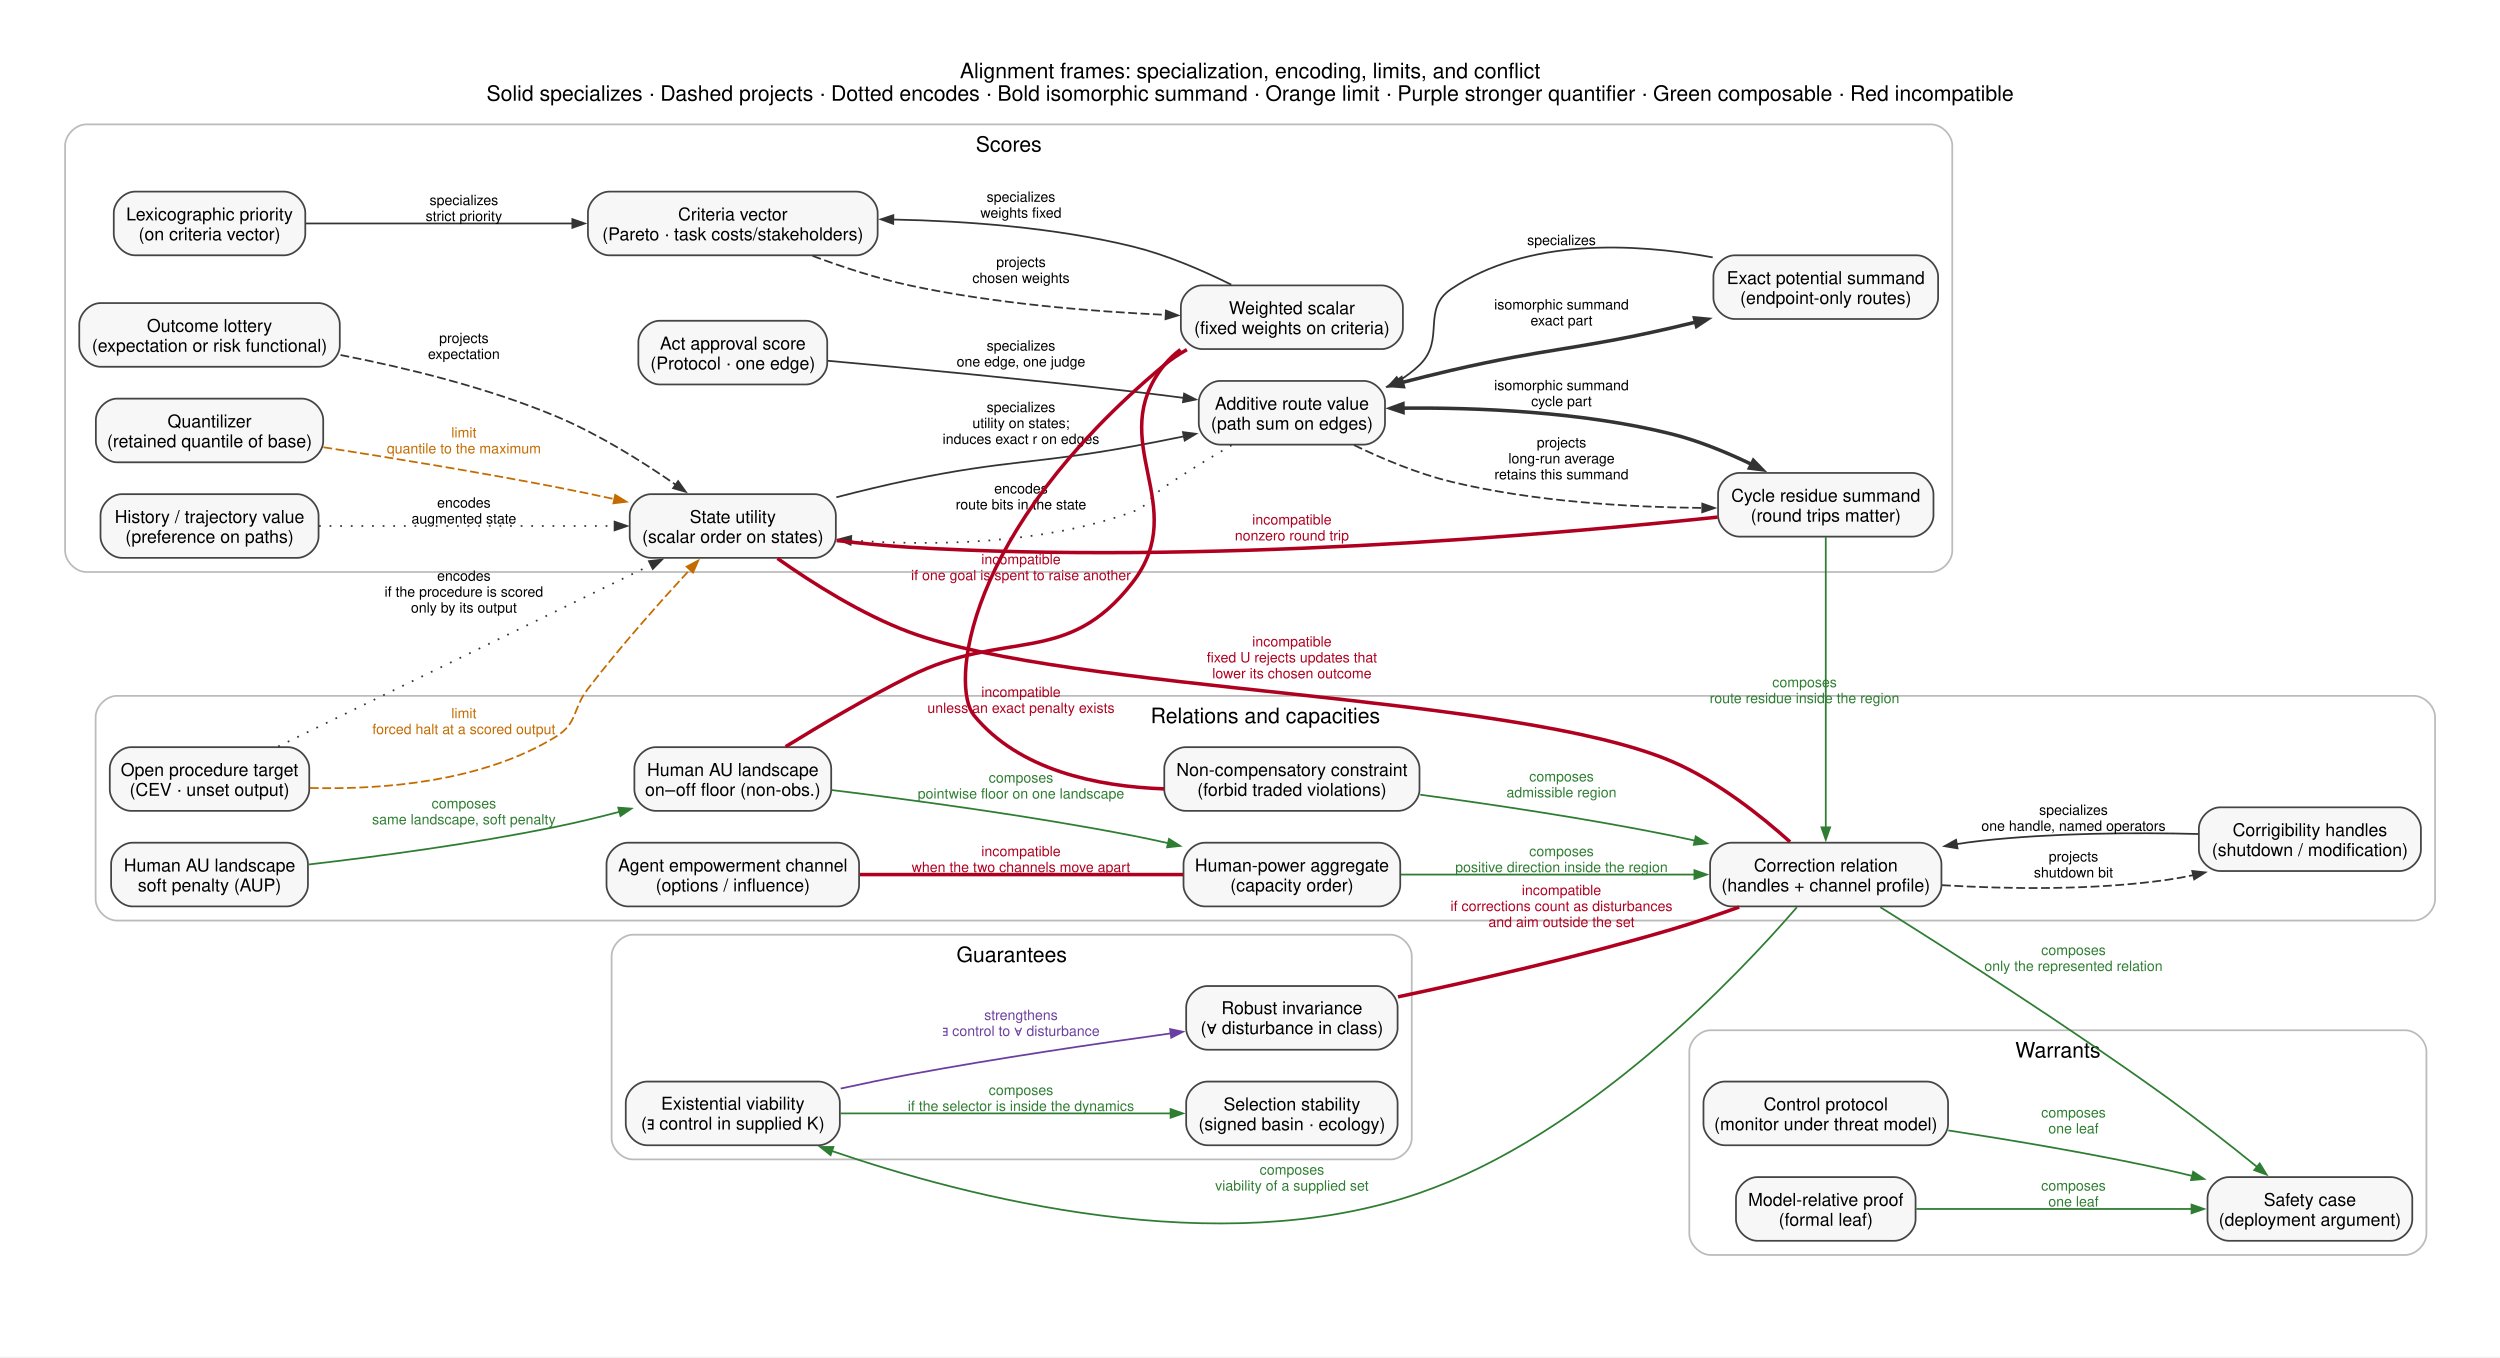
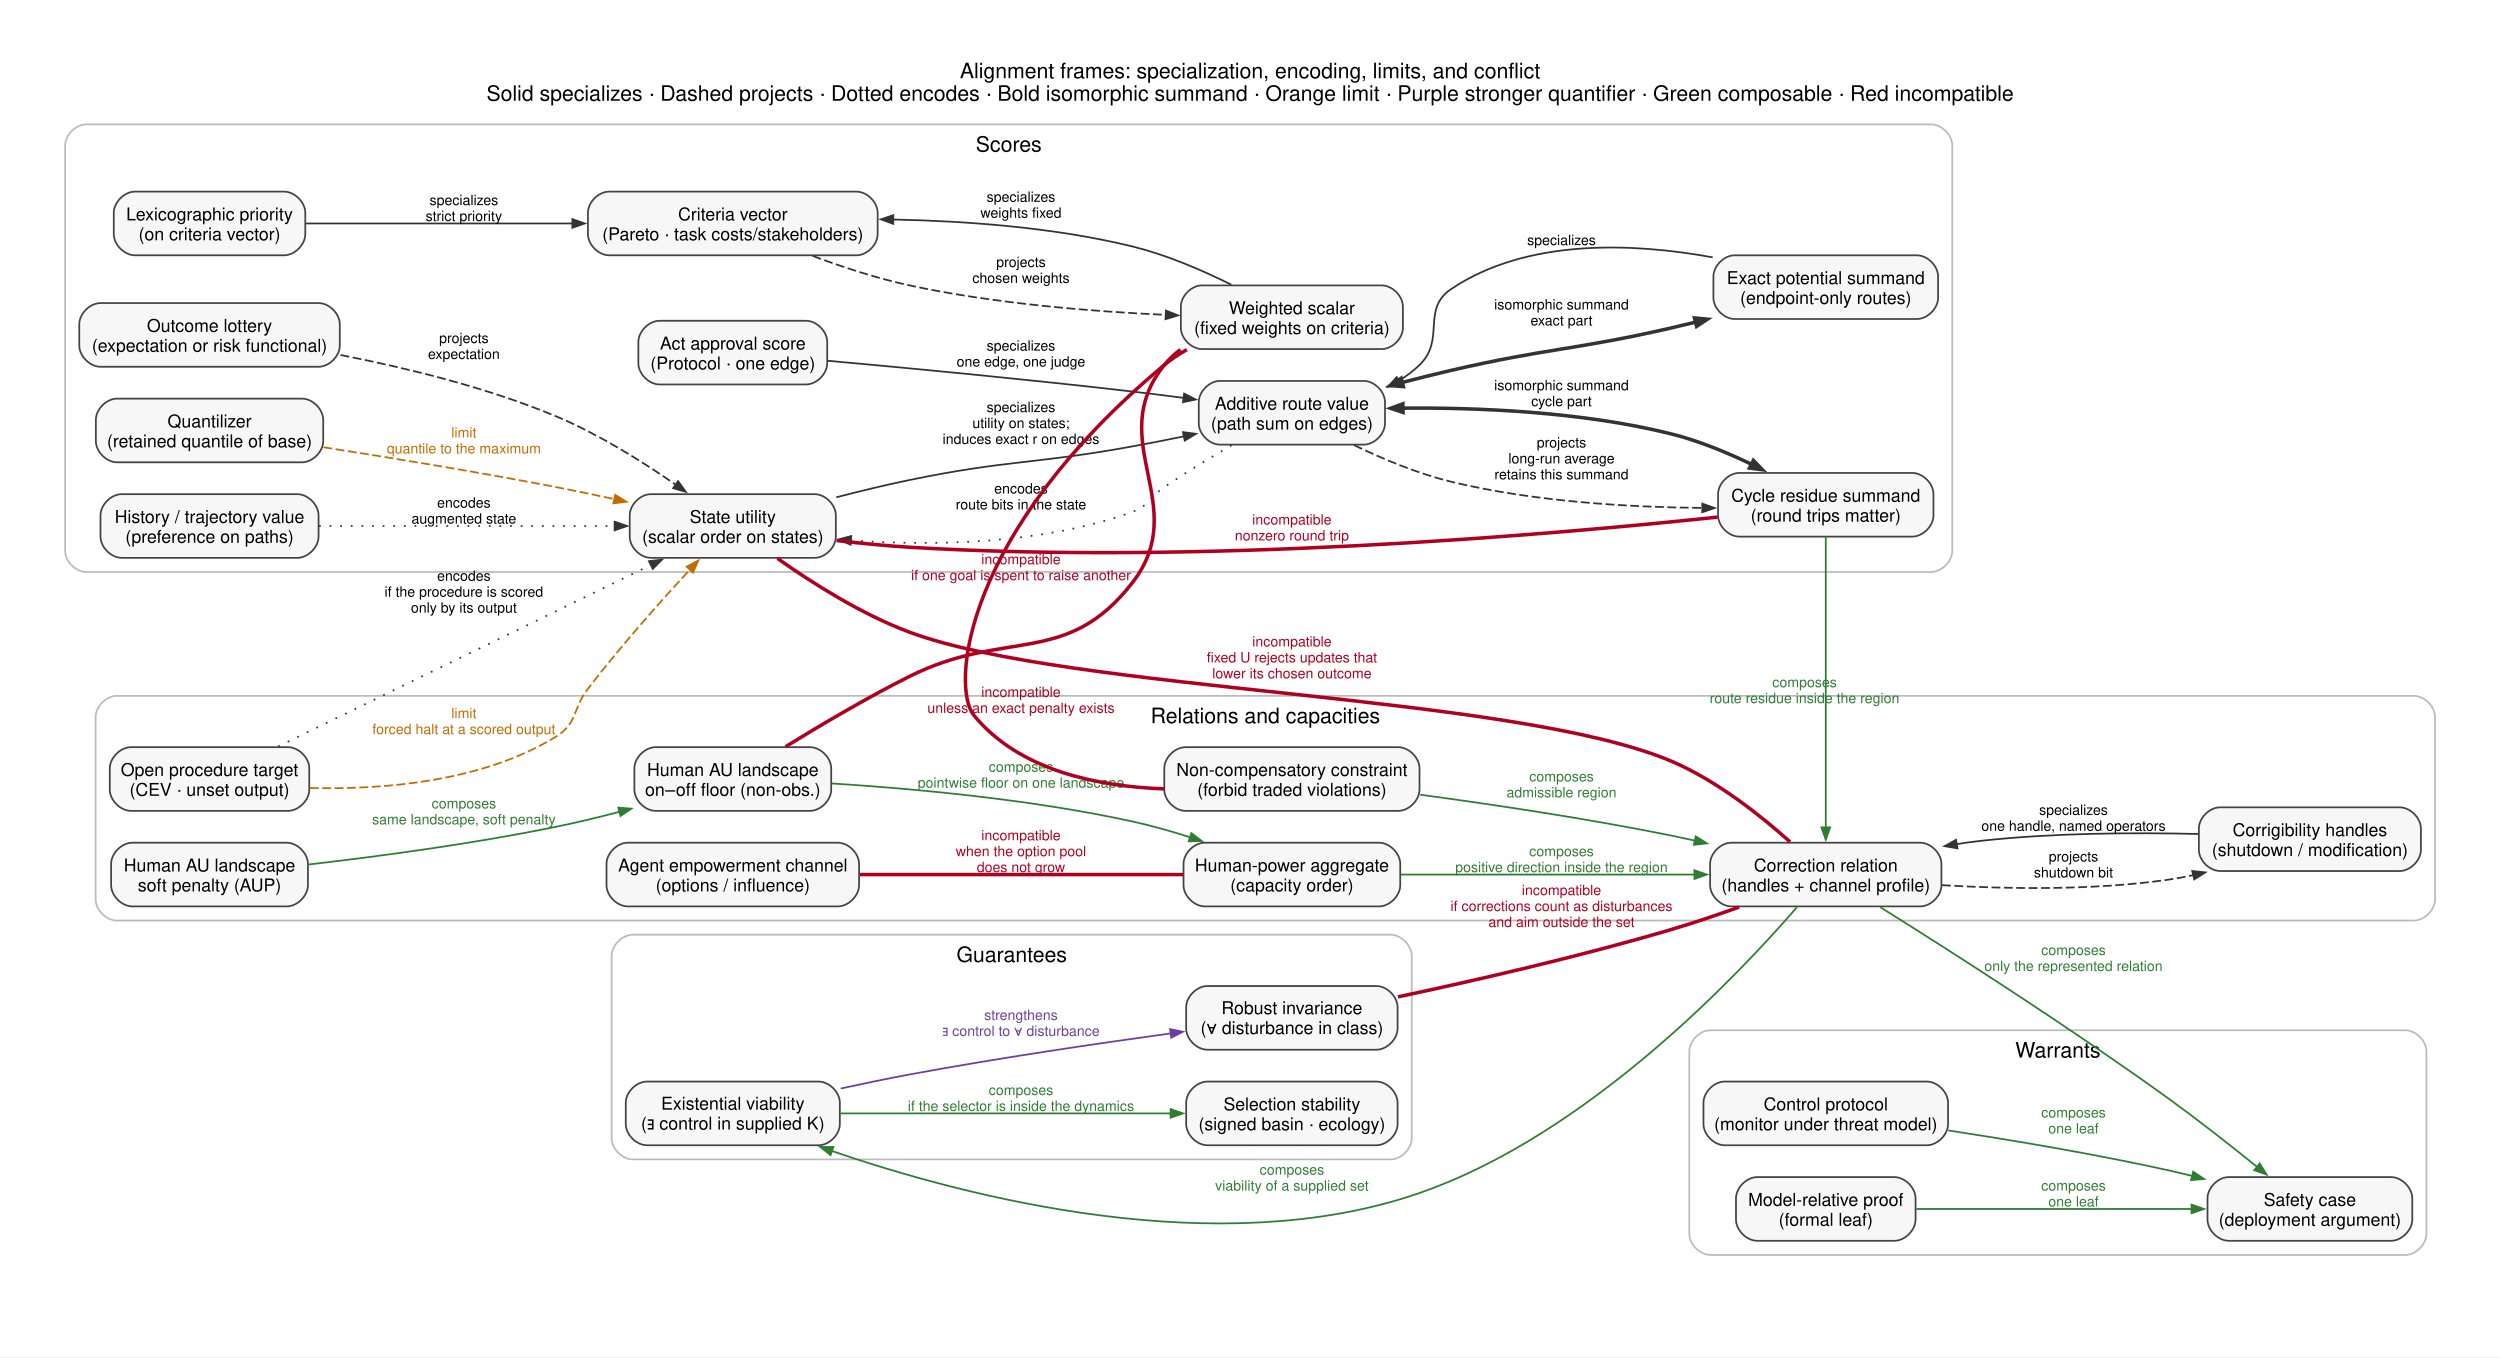
<svg xmlns="http://www.w3.org/2000/svg" width="1413pt" height="767pt" viewBox="0.00 0.00 1413.00 767.00">
  <g id="graph0" class="graph" transform="scale(1 1) rotate(0) translate(28.8 738.09)">
    <polygon fill="white" stroke="none" points="-28.8,28.8 -28.8,-738.09 1384.3,-738.09 1384.3,28.8 -28.8,28.8" />
    <text xml:space="preserve" text-anchor="middle" x="677.75" y="-693.89" font-family="Helvetica,sans-Serif" font-size="12.00">Alignment frames: specialization, encoding, limits, and conflict</text>
    <text xml:space="preserve" text-anchor="middle" x="677.75" y="-681.14" font-family="Helvetica,sans-Serif" font-size="12.00">Solid specializes · Dashed projects · Dotted encodes · Bold isomorphic summand · Orange limit · Purple stronger quantifier · Green composable · Red incompatible</text>
    <g id="clust1" class="cluster">
      <path fill="white" stroke="#bbbbbb" d="M20,-414.79C20,-414.79 1062.62,-414.79 1062.62,-414.79 1068.62,-414.79 1074.62,-420.79 1074.62,-426.79 1074.62,-426.79 1074.62,-655.79 1074.62,-655.79 1074.62,-661.79 1068.62,-667.79 1062.62,-667.79 1062.62,-667.79 20,-667.79 20,-667.79 14,-667.79 8,-661.79 8,-655.79 8,-655.79 8,-426.79 8,-426.79 8,-420.79 14,-414.79 20,-414.79" />
      <text xml:space="preserve" text-anchor="middle" x="541.31" y="-652.39" font-family="Helvetica,sans-Serif" font-size="12.00">Scores</text>
    </g>
    <g id="clust2" class="cluster">
      <path fill="white" stroke="#bbbbbb" d="M37.25,-217.79C37.25,-217.79 1335.5,-217.79 1335.5,-217.79 1341.5,-217.79 1347.5,-223.79 1347.5,-229.79 1347.5,-229.79 1347.5,-332.79 1347.5,-332.79 1347.5,-338.79 1341.5,-344.79 1335.5,-344.79 1335.5,-344.79 37.25,-344.79 37.25,-344.79 31.25,-344.79 25.25,-338.79 25.25,-332.79 25.25,-332.79 25.25,-229.79 25.25,-229.79 25.25,-223.79 31.25,-217.79 37.25,-217.79" />
      <text xml:space="preserve" text-anchor="middle" x="686.38" y="-329.39" font-family="Helvetica,sans-Serif" font-size="12.00">Relations and capacities</text>
    </g>
    <g id="clust3" class="cluster">
      <path fill="white" stroke="#bbbbbb" d="M328.88,-82.79C328.88,-82.79 757.12,-82.79 757.12,-82.79 763.12,-82.79 769.12,-88.79 769.12,-94.79 769.12,-94.79 769.12,-197.79 769.12,-197.79 769.12,-203.79 763.12,-209.79 757.12,-209.79 757.12,-209.79 328.88,-209.79 328.88,-209.79 322.88,-209.79 316.88,-203.79 316.88,-197.79 316.88,-197.79 316.88,-94.79 316.88,-94.79 316.88,-88.79 322.88,-82.79 328.88,-82.79" />
      <text xml:space="preserve" text-anchor="middle" x="543" y="-194.39" font-family="Helvetica,sans-Serif" font-size="12.00">Guarantees</text>
    </g>
    <g id="clust4" class="cluster">
      <path fill="white" stroke="#bbbbbb" d="M938,-28.79C938,-28.79 1330.62,-28.79 1330.62,-28.79 1336.62,-28.79 1342.62,-34.79 1342.62,-40.79 1342.62,-40.79 1342.62,-143.79 1342.62,-143.79 1342.62,-149.79 1336.62,-155.79 1330.62,-155.79 1330.62,-155.79 938,-155.79 938,-155.79 932,-155.79 926,-149.79 926,-143.79 926,-143.79 926,-40.79 926,-40.79 926,-34.79 932,-28.79 938,-28.79" />
      <text xml:space="preserve" text-anchor="middle" x="1134.31" y="-140.39" font-family="Helvetica,sans-Serif" font-size="12.00">Warrants</text>
    </g>
    <g id="node1" class="node">
      <path fill="#f7f7f7" stroke="#444444" d="M139.25,-458.79C139.25,-458.79 40,-458.79 40,-458.79 34,-458.79 28,-452.79 28,-446.79 28,-446.79 28,-434.79 28,-434.79 28,-428.79 34,-422.79 40,-422.79 40,-422.79 139.25,-422.79 139.25,-422.79 145.25,-422.79 151.25,-428.79 151.25,-434.79 151.25,-434.79 151.25,-446.79 151.25,-446.79 151.25,-452.79 145.25,-458.79 139.25,-458.79" />
      <text xml:space="preserve" text-anchor="middle" x="89.62" y="-442.54" font-family="Helvetica,sans-Serif" font-size="10.00">History / trajectory value</text>
      <text xml:space="preserve" text-anchor="middle" x="89.62" y="-431.29" font-family="Helvetica,sans-Serif" font-size="10.00">(preference on paths)</text>
    </g>
    <g id="node5" class="node">
      <path fill="#f7f7f7" stroke="#444444" d="M431.62,-458.79C431.62,-458.79 339.12,-458.79 339.12,-458.79 333.12,-458.79 327.12,-452.79 327.12,-446.79 327.12,-446.79 327.12,-434.79 327.12,-434.79 327.12,-428.79 333.12,-422.79 339.12,-422.79 339.12,-422.79 431.62,-422.79 431.62,-422.79 437.62,-422.79 443.62,-428.79 443.62,-434.79 443.62,-434.79 443.62,-446.79 443.62,-446.79 443.62,-452.79 437.62,-458.79 431.62,-458.79" />
      <text xml:space="preserve" text-anchor="middle" x="385.38" y="-442.54" font-family="Helvetica,sans-Serif" font-size="10.00">State utility</text>
      <text xml:space="preserve" text-anchor="middle" x="385.38" y="-431.29" font-family="Helvetica,sans-Serif" font-size="10.00">(scalar order on states)</text>
    </g>
    <g id="edge10" class="edge">
      <path fill="none" stroke="#333333" stroke-dasharray="1,5" d="M151.49,-440.79C200.26,-440.79 268.56,-440.79 318.59,-440.79" />
      <polygon fill="#333333" stroke="#333333" points="318.57,-443.24 325.57,-440.79 318.57,-438.34 318.57,-443.24" />
      <text xml:space="preserve" text-anchor="middle" x="233.38" y="-451.19" font-family="Helvetica,sans-Serif" font-size="8.00">encodes</text>
      <text xml:space="preserve" text-anchor="middle" x="233.38" y="-442.19" font-family="Helvetica,sans-Serif" font-size="8.00">augmented state</text>
    </g>
    <g id="node2" class="node">
      <path fill="#f7f7f7" stroke="#444444" d="M742,-522.79C742,-522.79 660.75,-522.79 660.75,-522.79 654.75,-522.79 648.75,-516.79 648.75,-510.79 648.75,-510.79 648.75,-498.79 648.75,-498.79 648.75,-492.79 654.75,-486.79 660.75,-486.79 660.75,-486.79 742,-486.79 742,-486.79 748,-486.79 754,-492.79 754,-498.79 754,-498.79 754,-510.79 754,-510.79 754,-516.79 748,-522.79 742,-522.79" />
      <text xml:space="preserve" text-anchor="middle" x="701.38" y="-506.54" font-family="Helvetica,sans-Serif" font-size="10.00">Additive route value</text>
      <text xml:space="preserve" text-anchor="middle" x="701.38" y="-495.29" font-family="Helvetica,sans-Serif" font-size="10.00">(path sum on edges)</text>
    </g>
    <g id="node3" class="node">
      <path fill="#f7f7f7" stroke="#444444" d="M1054.62,-593.79C1054.62,-593.79 951.62,-593.79 951.62,-593.79 945.62,-593.79 939.62,-587.79 939.62,-581.79 939.62,-581.79 939.62,-569.79 939.62,-569.79 939.62,-563.79 945.62,-557.79 951.62,-557.79 951.62,-557.79 1054.62,-557.79 1054.62,-557.79 1060.62,-557.79 1066.62,-563.79 1066.62,-569.79 1066.62,-569.79 1066.62,-581.79 1066.62,-581.79 1066.62,-587.79 1060.62,-593.79 1054.62,-593.79" />
      <text xml:space="preserve" text-anchor="middle" x="1003.12" y="-577.54" font-family="Helvetica,sans-Serif" font-size="10.00">Exact potential summand</text>
      <text xml:space="preserve" text-anchor="middle" x="1003.12" y="-566.29" font-family="Helvetica,sans-Serif" font-size="10.00">(endpoint-only routes)</text>
    </g>
    <g id="edge13" class="edge">
      <path fill="none" stroke="#333333" stroke-width="2" d="M762.18,-521.53C771.95,-524.08 781.99,-526.59 791.5,-528.79 846.41,-541.46 861.08,-540.18 916,-552.79 920.95,-553.92 926.04,-555.15 931.17,-556.42" />
      <polygon fill="#333333" stroke="#333333" stroke-width="2" points="764.38,-519.58 756.98,-520.16 763.13,-524.32 764.38,-519.58" />
      <polygon fill="#333333" stroke="#333333" stroke-width="2" points="928.9,-558.37 936.29,-557.7 930.1,-553.62 928.9,-558.37" />
      <text xml:space="preserve" text-anchor="middle" x="853.75" y="-563.19" font-family="Helvetica,sans-Serif" font-size="8.00">isomorphic summand</text>
      <text xml:space="preserve" text-anchor="middle" x="853.75" y="-554.19" font-family="Helvetica,sans-Serif" font-size="8.00">exact part</text>
    </g>
    <g id="node4" class="node">
      <path fill="#f7f7f7" stroke="#444444" d="M1052,-470.79C1052,-470.79 954.25,-470.79 954.25,-470.79 948.25,-470.79 942.25,-464.79 942.25,-458.79 942.25,-458.79 942.25,-446.79 942.25,-446.79 942.25,-440.79 948.25,-434.79 954.25,-434.79 954.25,-434.79 1052,-434.79 1052,-434.79 1058,-434.79 1064,-440.79 1064,-446.79 1064,-446.79 1064,-458.79 1064,-458.79 1064,-464.79 1058,-470.79 1052,-470.79" />
      <text xml:space="preserve" text-anchor="middle" x="1003.12" y="-454.54" font-family="Helvetica,sans-Serif" font-size="10.00">Cycle residue summand</text>
      <text xml:space="preserve" text-anchor="middle" x="1003.12" y="-443.29" font-family="Helvetica,sans-Serif" font-size="10.00">(round trips matter)</text>
    </g>
    <g id="edge9" class="edge">
      <path fill="none" stroke="#333333" stroke-dasharray="5,2" d="M736.52,-486.48C752.72,-478.68 772.62,-470.35 791.5,-465.79 837.98,-454.56 891.81,-451.4 933.41,-451" />
      <polygon fill="#333333" stroke="#333333" points="933.33,-453.45 940.32,-450.97 933.3,-448.55 933.33,-453.45" />
      <text xml:space="preserve" text-anchor="middle" x="853.75" y="-485.19" font-family="Helvetica,sans-Serif" font-size="8.00">projects</text>
      <text xml:space="preserve" text-anchor="middle" x="853.75" y="-476.19" font-family="Helvetica,sans-Serif" font-size="8.00">long-run average</text>
      <text xml:space="preserve" text-anchor="middle" x="853.75" y="-467.19" font-family="Helvetica,sans-Serif" font-size="8.00">retains this summand</text>
    </g>
    <g id="edge14" class="edge">
      <path fill="none" stroke="#333333" stroke-width="2" d="M762.56,-507.41C805.87,-507.85 865.33,-505.48 916,-492.79 931.93,-488.8 948.51,-481.85 962.82,-474.86" />
      <polygon fill="#333333" stroke="#333333" stroke-width="2" points="764.18,-504.98 757.15,-507.33 764.11,-509.88 764.18,-504.98" />
      <polygon fill="#333333" stroke="#333333" stroke-width="2" points="962.21,-477.9 967.37,-472.57 960.01,-473.53 962.21,-477.9" />
      <text xml:space="preserve" text-anchor="middle" x="853.75" y="-517.55" font-family="Helvetica,sans-Serif" font-size="8.00">isomorphic summand</text>
      <text xml:space="preserve" text-anchor="middle" x="853.75" y="-508.55" font-family="Helvetica,sans-Serif" font-size="8.00">cycle part</text>
    </g>
    <g id="edge11" class="edge">
      <path fill="none" stroke="#333333" stroke-dasharray="1,5" d="M667.26,-486.41C655.09,-479.35 641.35,-471.01 629.25,-462.79 620.87,-457.09 620.78,-452.25 611.25,-448.79 560.09,-430.21 498.01,-429.49 452.05,-432.68" />
      <polygon fill="#333333" stroke="#333333" points="451.96,-430.23 445.17,-433.21 452.33,-435.12 451.96,-430.23" />
      <text xml:space="preserve" text-anchor="middle" x="548.25" y="-459.19" font-family="Helvetica,sans-Serif" font-size="8.00">encodes</text>
      <text xml:space="preserve" text-anchor="middle" x="548.25" y="-450.19" font-family="Helvetica,sans-Serif" font-size="8.00">route bits in the state</text>
    </g>
    <g id="edge1" class="edge">
      <path fill="none" stroke="#333333" d="M939.22,-592.63C894.32,-600.83 834.51,-603.56 791.5,-574.79 774.28,-563.27 788.39,-546.19 773.5,-531.79 769.97,-528.38 765.97,-525.39 761.71,-522.77" />
      <polygon fill="#333333" stroke="#333333" points="762.96,-520.66 755.64,-519.43 760.6,-524.95 762.96,-520.66" />
      <text xml:space="preserve" text-anchor="middle" x="853.75" y="-599.58" font-family="Helvetica,sans-Serif" font-size="8.00">specializes</text>
    </g>
    <g id="node17" class="node">
      <path fill="#f7f7f7" stroke="#444444" d="M1056.5,-261.79C1056.5,-261.79 949.75,-261.79 949.75,-261.79 943.75,-261.79 937.75,-255.79 937.75,-249.79 937.75,-249.79 937.75,-237.79 937.75,-237.79 937.75,-231.79 943.75,-225.79 949.75,-225.79 949.75,-225.79 1056.5,-225.79 1056.5,-225.79 1062.5,-225.79 1068.5,-231.79 1068.5,-237.79 1068.5,-237.79 1068.5,-249.79 1068.5,-249.79 1068.5,-255.79 1062.5,-261.79 1056.5,-261.79" />
      <text xml:space="preserve" text-anchor="middle" x="1003.12" y="-245.54" font-family="Helvetica,sans-Serif" font-size="10.00">Correction relation</text>
      <text xml:space="preserve" text-anchor="middle" x="1003.12" y="-234.29" font-family="Helvetica,sans-Serif" font-size="10.00">(handles + channel profile)</text>
    </g>
    <g id="edge20" class="edge">
      <path fill="none" stroke="#2e7d32" d="M1003.12,-434.5C1003.12,-397.43 1003.12,-313.31 1003.12,-270.25" />
      <polygon fill="#2e7d32" stroke="#2e7d32" points="1005.58,-270.48 1003.13,-263.48 1000.68,-270.48 1005.58,-270.48" />
      <text xml:space="preserve" text-anchor="middle" x="991.12" y="-349.69" font-family="Helvetica,sans-Serif" font-size="8.00" fill="#2e7d32">composes</text>
      <text xml:space="preserve" text-anchor="middle" x="991.12" y="-340.69" font-family="Helvetica,sans-Serif" font-size="8.00" fill="#2e7d32">route residue inside the region</text>
    </g>
    <g id="edge15" class="edge">
      <path fill="none" stroke="#333333" d="M443.9,-457.03C457.4,-460.53 471.78,-464.01 485.25,-466.79 540.72,-478.23 555.53,-475.66 611.25,-485.79 620.74,-487.51 630.75,-489.49 640.52,-491.51" />
      <polygon fill="#333333" stroke="#333333" points="639.8,-493.86 647.16,-492.9 640.81,-489.07 639.8,-493.86" />
      <text xml:space="preserve" text-anchor="middle" x="548.25" y="-505.19" font-family="Helvetica,sans-Serif" font-size="8.00">specializes</text>
      <text xml:space="preserve" text-anchor="middle" x="548.25" y="-496.19" font-family="Helvetica,sans-Serif" font-size="8.00">utility on states;</text>
      <text xml:space="preserve" text-anchor="middle" x="548.25" y="-487.19" font-family="Helvetica,sans-Serif" font-size="8.00">induces exact r on edges</text>
    </g>
    <g id="edge30" class="edge">
      <path fill="none" stroke="#b00020" stroke-width="2" d="M444.04,-432.6C457.53,-431.02 471.87,-429.6 485.25,-428.79 650.46,-418.8 845.6,-435.62 942.01,-445.83" />
      <text xml:space="preserve" text-anchor="middle" x="701.38" y="-441.64" font-family="Helvetica,sans-Serif" font-size="8.00" fill="#b00020">incompatible</text>
      <text xml:space="preserve" text-anchor="middle" x="701.38" y="-432.64" font-family="Helvetica,sans-Serif" font-size="8.00" fill="#b00020">nonzero round trip</text>
    </g>
    <g id="edge29" class="edge">
      <path fill="none" stroke="#b00020" stroke-width="2" d="M410.63,-422.46C429.87,-408.85 457.97,-390.95 485.25,-380.79 576.23,-346.89 826.71,-345.91 916,-307.79 941.53,-296.89 966.52,-277 982.94,-262.27" />
      <text xml:space="preserve" text-anchor="middle" x="701.38" y="-372.72" font-family="Helvetica,sans-Serif" font-size="8.00" fill="#b00020">incompatible</text>
      <text xml:space="preserve" text-anchor="middle" x="701.38" y="-363.72" font-family="Helvetica,sans-Serif" font-size="8.00" fill="#b00020">fixed U rejects updates that</text>
      <text xml:space="preserve" text-anchor="middle" x="701.38" y="-354.72" font-family="Helvetica,sans-Serif" font-size="8.00" fill="#b00020">lower its chosen outcome</text>
    </g>
    <g id="node6" class="node">
      <path fill="#f7f7f7" stroke="#444444" d="M151.25,-566.79C151.25,-566.79 28,-566.79 28,-566.79 22,-566.79 16,-560.79 16,-554.79 16,-554.79 16,-542.79 16,-542.79 16,-536.79 22,-530.79 28,-530.79 28,-530.79 151.25,-530.79 151.25,-530.79 157.25,-530.79 163.25,-536.79 163.25,-542.79 163.25,-542.79 163.25,-554.79 163.25,-554.79 163.25,-560.79 157.25,-566.79 151.25,-566.79" />
      <text xml:space="preserve" text-anchor="middle" x="89.62" y="-550.54" font-family="Helvetica,sans-Serif" font-size="10.00">Outcome lottery</text>
      <text xml:space="preserve" text-anchor="middle" x="89.62" y="-539.29" font-family="Helvetica,sans-Serif" font-size="10.00">(expectation or risk functional)</text>
    </g>
    <g id="edge6" class="edge">
      <path fill="none" stroke="#333333" stroke-dasharray="5,2" d="M163.67,-537.44C201.03,-530.17 246.69,-519.01 285.5,-502.79 309.64,-492.7 334.59,-477.01 353.38,-463.94" />
      <polygon fill="#333333" stroke="#333333" points="354.47,-466.17 358.78,-460.13 351.65,-462.16 354.47,-466.17" />
      <text xml:space="preserve" text-anchor="middle" x="233.38" y="-544.21" font-family="Helvetica,sans-Serif" font-size="8.00">projects</text>
      <text xml:space="preserve" text-anchor="middle" x="233.38" y="-535.21" font-family="Helvetica,sans-Serif" font-size="8.00">expectation</text>
    </g>
    <g id="node7" class="node">
      <path fill="#f7f7f7" stroke="#444444" d="M455.25,-629.79C455.25,-629.79 315.5,-629.79 315.5,-629.79 309.5,-629.79 303.5,-623.79 303.5,-617.79 303.5,-617.79 303.5,-605.79 303.5,-605.79 303.5,-599.79 309.5,-593.79 315.5,-593.79 315.5,-593.79 455.25,-593.79 455.25,-593.79 461.25,-593.79 467.25,-599.79 467.25,-605.79 467.25,-605.79 467.25,-617.79 467.25,-617.79 467.25,-623.79 461.25,-629.79 455.25,-629.79" />
      <text xml:space="preserve" text-anchor="middle" x="385.38" y="-613.54" font-family="Helvetica,sans-Serif" font-size="10.00">Criteria vector</text>
      <text xml:space="preserve" text-anchor="middle" x="385.38" y="-602.29" font-family="Helvetica,sans-Serif" font-size="10.00">(Pareto · task costs/stakeholders)</text>
    </g>
    <g id="node8" class="node">
      <path fill="#f7f7f7" stroke="#444444" d="M752.12,-576.79C752.12,-576.79 650.62,-576.79 650.62,-576.79 644.62,-576.79 638.62,-570.79 638.62,-564.79 638.62,-564.79 638.62,-552.79 638.62,-552.79 638.62,-546.79 644.62,-540.79 650.62,-540.79 650.62,-540.79 752.12,-540.79 752.12,-540.79 758.12,-540.79 764.12,-546.79 764.12,-552.79 764.12,-552.79 764.12,-564.79 764.12,-564.79 764.12,-570.79 758.12,-576.79 752.12,-576.79" />
      <text xml:space="preserve" text-anchor="middle" x="701.38" y="-560.54" font-family="Helvetica,sans-Serif" font-size="10.00">Weighted scalar</text>
      <text xml:space="preserve" text-anchor="middle" x="701.38" y="-549.29" font-family="Helvetica,sans-Serif" font-size="10.00">(fixed weights on criteria)</text>
    </g>
    <g id="edge7" class="edge">
      <path fill="none" stroke="#333333" stroke-dasharray="5,2" d="M430.46,-593.45C447.33,-587.17 466.91,-580.73 485.25,-576.79 533,-566.52 587.88,-562.04 630.26,-560.12" />
      <polygon fill="#333333" stroke="#333333" points="630.16,-562.57 637.05,-559.83 629.95,-557.68 630.16,-562.57" />
      <text xml:space="preserve" text-anchor="middle" x="548.25" y="-587.19" font-family="Helvetica,sans-Serif" font-size="8.00">projects</text>
      <text xml:space="preserve" text-anchor="middle" x="548.25" y="-578.19" font-family="Helvetica,sans-Serif" font-size="8.00">chosen weights</text>
    </g>
    <g id="edge3" class="edge">
      <path fill="none" stroke="#333333" d="M667.13,-577.19C650.8,-585.31 630.53,-594.07 611.25,-598.79 567.54,-609.48 517.69,-613.18 476.05,-614.02" />
      <polygon fill="#333333" stroke="#333333" points="476.04,-611.57 469.08,-614.13 476.11,-616.47 476.04,-611.57" />
      <text xml:space="preserve" text-anchor="middle" x="548.25" y="-624.04" font-family="Helvetica,sans-Serif" font-size="8.00">specializes</text>
      <text xml:space="preserve" text-anchor="middle" x="548.25" y="-615.04" font-family="Helvetica,sans-Serif" font-size="8.00">weights fixed</text>
    </g>
    <g id="node9" class="node">
      <path fill="#f7f7f7" stroke="#444444" d="M131.75,-629.79C131.75,-629.79 47.5,-629.79 47.5,-629.79 41.5,-629.79 35.5,-623.79 35.5,-617.79 35.5,-617.79 35.5,-605.79 35.5,-605.79 35.5,-599.79 41.5,-593.79 47.5,-593.79 47.5,-593.79 131.75,-593.79 131.75,-593.79 137.75,-593.79 143.75,-599.79 143.75,-605.79 143.75,-605.79 143.75,-617.79 143.75,-617.79 143.75,-623.79 137.75,-629.79 131.75,-629.79" />
      <text xml:space="preserve" text-anchor="middle" x="89.62" y="-613.54" font-family="Helvetica,sans-Serif" font-size="10.00">Lexicographic priority</text>
      <text xml:space="preserve" text-anchor="middle" x="89.62" y="-602.29" font-family="Helvetica,sans-Serif" font-size="10.00">(on criteria vector)</text>
    </g>
    <g id="edge4" class="edge">
      <path fill="none" stroke="#333333" d="M144.16,-611.79C186.16,-611.79 245.56,-611.79 294.77,-611.79" />
      <polygon fill="#333333" stroke="#333333" points="294.69,-614.24 301.69,-611.79 294.69,-609.34 294.69,-614.24" />
      <text xml:space="preserve" text-anchor="middle" x="233.38" y="-622.19" font-family="Helvetica,sans-Serif" font-size="8.00">specializes</text>
      <text xml:space="preserve" text-anchor="middle" x="233.38" y="-613.19" font-family="Helvetica,sans-Serif" font-size="8.00">strict priority</text>
    </g>
    <g id="node10" class="node">
      <path fill="#f7f7f7" stroke="#444444" d="M141.88,-512.79C141.88,-512.79 37.37,-512.79 37.37,-512.79 31.37,-512.79 25.38,-506.79 25.38,-500.79 25.38,-500.79 25.38,-488.79 25.38,-488.79 25.38,-482.79 31.37,-476.79 37.37,-476.79 37.37,-476.79 141.88,-476.79 141.88,-476.79 147.88,-476.79 153.88,-482.79 153.88,-488.79 153.88,-488.79 153.88,-500.79 153.88,-500.79 153.88,-506.79 147.88,-512.79 141.88,-512.79" />
      <text xml:space="preserve" text-anchor="middle" x="89.62" y="-496.54" font-family="Helvetica,sans-Serif" font-size="10.00">Quantilizer</text>
      <text xml:space="preserve" text-anchor="middle" x="89.62" y="-485.29" font-family="Helvetica,sans-Serif" font-size="10.00">(retained quantile of base)</text>
    </g>
    <g id="edge16" class="edge">
      <path fill="none" stroke="#c46b00" stroke-dasharray="5,2" d="M153.98,-485.31C192.17,-479.36 241.74,-471.24 285.5,-462.79 296.16,-460.73 307.44,-458.38 318.4,-456.01" />
      <polygon fill="#c46b00" stroke="#c46b00" points="318.92,-458.4 325.24,-454.51 317.88,-453.61 318.92,-458.4" />
      <text xml:space="preserve" text-anchor="middle" x="233.38" y="-490.83" font-family="Helvetica,sans-Serif" font-size="8.00" fill="#c46b00">limit</text>
      <text xml:space="preserve" text-anchor="middle" x="233.38" y="-481.83" font-family="Helvetica,sans-Serif" font-size="8.00" fill="#c46b00">quantile to the maximum</text>
    </g>
    <g id="node11" class="node">
      <path fill="#f7f7f7" stroke="#444444" d="M426.75,-556.79C426.75,-556.79 344,-556.79 344,-556.79 338,-556.79 332,-550.79 332,-544.79 332,-544.79 332,-532.79 332,-532.79 332,-526.79 338,-520.79 344,-520.79 344,-520.79 426.75,-520.79 426.75,-520.79 432.75,-520.79 438.75,-526.79 438.75,-532.79 438.75,-532.79 438.75,-544.79 438.75,-544.79 438.75,-550.79 432.75,-556.79 426.75,-556.79" />
      <text xml:space="preserve" text-anchor="middle" x="385.38" y="-540.54" font-family="Helvetica,sans-Serif" font-size="10.00">Act approval score</text>
      <text xml:space="preserve" text-anchor="middle" x="385.38" y="-529.29" font-family="Helvetica,sans-Serif" font-size="10.00">(Protocol · one edge)</text>
    </g>
    <g id="edge2" class="edge">
      <path fill="none" stroke="#333333" d="M439.14,-534.17C484.75,-530.05 552.41,-523.62 611.25,-516.79 620.61,-515.7 630.5,-514.46 640.16,-513.2" />
      <polygon fill="#333333" stroke="#333333" points="640.46,-515.63 647.07,-512.28 639.81,-510.77 640.46,-515.63" />
      <text xml:space="preserve" text-anchor="middle" x="548.25" y="-539.94" font-family="Helvetica,sans-Serif" font-size="8.00">specializes</text>
      <text xml:space="preserve" text-anchor="middle" x="548.25" y="-530.94" font-family="Helvetica,sans-Serif" font-size="8.00">one edge, one judge</text>
    </g>
    <g id="node12" class="node">
      <path fill="#f7f7f7" stroke="#444444" d="M133.25,-261.79C133.25,-261.79 46,-261.79 46,-261.79 40,-261.79 34,-255.79 34,-249.79 34,-249.79 34,-237.79 34,-237.79 34,-231.79 40,-225.79 46,-225.79 46,-225.79 133.25,-225.79 133.25,-225.79 139.25,-225.79 145.25,-231.79 145.25,-237.79 145.25,-237.79 145.25,-249.79 145.25,-249.79 145.25,-255.79 139.25,-261.79 133.25,-261.79" />
      <text xml:space="preserve" text-anchor="middle" x="89.62" y="-245.54" font-family="Helvetica,sans-Serif" font-size="10.00">Human AU landscape</text>
      <text xml:space="preserve" text-anchor="middle" x="89.62" y="-234.29" font-family="Helvetica,sans-Serif" font-size="10.00">soft penalty (AUP)</text>
    </g>
    <g id="node13" class="node">
      <path fill="#f7f7f7" stroke="#444444" d="M429,-315.79C429,-315.79 341.75,-315.79 341.75,-315.79 335.75,-315.79 329.75,-309.79 329.75,-303.79 329.75,-303.79 329.75,-291.79 329.75,-291.79 329.75,-285.79 335.75,-279.79 341.75,-279.79 341.75,-279.79 429,-279.79 429,-279.79 435,-279.79 441,-285.79 441,-291.79 441,-291.79 441,-303.79 441,-303.79 441,-309.79 435,-315.79 429,-315.79" />
      <text xml:space="preserve" text-anchor="middle" x="385.38" y="-299.54" font-family="Helvetica,sans-Serif" font-size="10.00">Human AU landscape</text>
      <text xml:space="preserve" text-anchor="middle" x="385.38" y="-288.29" font-family="Helvetica,sans-Serif" font-size="10.00">on–off floor (non-obs.)</text>
    </g>
    <g id="edge23" class="edge">
      <path fill="none" stroke="#2e7d32" d="M145.55,-249.48C184.77,-254.01 238.66,-261.19 285.5,-270.79 297.18,-273.18 309.53,-276.17 321.39,-279.29" />
      <polygon fill="#2e7d32" stroke="#2e7d32" points="320.65,-281.62 328.04,-281.06 321.91,-276.89 320.65,-281.62" />
      <text xml:space="preserve" text-anchor="middle" x="233.38" y="-281.19" font-family="Helvetica,sans-Serif" font-size="8.00" fill="#2e7d32">composes</text>
      <text xml:space="preserve" text-anchor="middle" x="233.38" y="-272.19" font-family="Helvetica,sans-Serif" font-size="8.00" fill="#2e7d32">same landscape, soft penalty</text>
    </g>
    <g id="edge32" class="edge">
      <path fill="none" stroke="#b00020" stroke-width="2" d="M415.23,-316.08C434.66,-328.06 461.05,-343.67 485.25,-355.79 539.57,-382.99 574.05,-360.76 611.25,-408.79 645.08,-452.47 594.65,-488.71 629.25,-531.79 631.9,-535.08 634.99,-537.98 638.39,-540.52" />
      <text xml:space="preserve" text-anchor="middle" x="548.25" y="-419.19" font-family="Helvetica,sans-Serif" font-size="8.00" fill="#b00020">incompatible</text>
      <text xml:space="preserve" text-anchor="middle" x="548.25" y="-410.19" font-family="Helvetica,sans-Serif" font-size="8.00" fill="#b00020">if one goal is spent to raise another</text>
    </g>
    <g id="node15" class="node">
      <path fill="#f7f7f7" stroke="#444444" d="M750.62,-261.79C750.62,-261.79 652.12,-261.79 652.12,-261.79 646.12,-261.79 640.12,-255.79 640.12,-249.79 640.12,-249.79 640.12,-237.79 640.12,-237.79 640.12,-231.79 646.12,-225.79 652.12,-225.79 652.12,-225.79 750.62,-225.79 750.62,-225.79 756.62,-225.79 762.62,-231.79 762.62,-237.79 762.62,-237.79 762.62,-249.79 762.62,-249.79 762.62,-255.79 756.62,-261.79 750.62,-261.79" />
      <text xml:space="preserve" text-anchor="middle" x="701.38" y="-245.54" font-family="Helvetica,sans-Serif" font-size="10.00">Human-power aggregate</text>
      <text xml:space="preserve" text-anchor="middle" x="701.38" y="-234.29" font-family="Helvetica,sans-Serif" font-size="10.00">(capacity order)</text>
    </g>
    <g id="edge22" class="edge">
-       <path fill="none" stroke="#2e7d32" d="M441.16,-291.56C486.85,-285.99 553.57,-276.98 611.25,-265.79 617.88,-264.5 624.77,-263.04 631.63,-261.49" />
-       <polygon fill="#2e7d32" stroke="#2e7d32" points="631.92,-263.94 638.19,-259.98 630.82,-259.16 631.92,-263.94" />
-       <text xml:space="preserve" text-anchor="middle" x="548.25" y="-295.76" font-family="Helvetica,sans-Serif" font-size="8.00" fill="#2e7d32">composes</text>
-       <text xml:space="preserve" text-anchor="middle" x="548.25" y="-286.76" font-family="Helvetica,sans-Serif" font-size="8.00" fill="#2e7d32">pointwise floor on one landscape</text>
+       <path fill="none" stroke="#2e7d32" d="M441.44,-295.27C487.3,-292.38 554.1,-286.3 611.25,-273.79 621.93,-271.45 633.11,-268.28 643.81,-264.88" />
+       <polygon fill="#2e7d32" stroke="#2e7d32" points="644.55,-267.22 650.44,-262.72 643.03,-262.56 644.55,-267.22" />
+       <text xml:space="preserve" text-anchor="middle" x="548.25" y="-301.92" font-family="Helvetica,sans-Serif" font-size="8.00" fill="#2e7d32">composes</text>
+       <text xml:space="preserve" text-anchor="middle" x="548.25" y="-292.92" font-family="Helvetica,sans-Serif" font-size="8.00" fill="#2e7d32">pointwise floor on one landscape</text>
    </g>
    <g id="node14" class="node">
      <path fill="#f7f7f7" stroke="#444444" d="M444.75,-261.79C444.75,-261.79 326,-261.79 326,-261.79 320,-261.79 314,-255.79 314,-249.79 314,-249.79 314,-237.79 314,-237.79 314,-231.79 320,-225.79 326,-225.79 326,-225.79 444.75,-225.79 444.75,-225.79 450.75,-225.79 456.75,-231.79 456.75,-237.79 456.75,-237.79 456.75,-249.79 456.75,-249.79 456.75,-255.79 450.75,-261.79 444.75,-261.79" />
      <text xml:space="preserve" text-anchor="middle" x="385.38" y="-245.54" font-family="Helvetica,sans-Serif" font-size="10.00">Agent empowerment channel</text>
      <text xml:space="preserve" text-anchor="middle" x="385.38" y="-234.29" font-family="Helvetica,sans-Serif" font-size="10.00">(options / influence)</text>
    </g>
    <g id="edge33" class="edge">
      <path fill="none" stroke="#b00020" stroke-width="2" d="M457.23,-243.79C512.22,-243.79 587.63,-243.79 639.82,-243.79" />
-       <text xml:space="preserve" text-anchor="middle" x="548.25" y="-254.19" font-family="Helvetica,sans-Serif" font-size="8.00" fill="#b00020">incompatible</text>
-       <text xml:space="preserve" text-anchor="middle" x="548.25" y="-245.19" font-family="Helvetica,sans-Serif" font-size="8.00" fill="#b00020">when the two channels move apart</text>
+       <text xml:space="preserve" text-anchor="middle" x="548.25" y="-263.19" font-family="Helvetica,sans-Serif" font-size="8.00" fill="#b00020">incompatible</text>
+       <text xml:space="preserve" text-anchor="middle" x="548.25" y="-254.19" font-family="Helvetica,sans-Serif" font-size="8.00" fill="#b00020">when the option pool</text>
+       <text xml:space="preserve" text-anchor="middle" x="548.25" y="-245.19" font-family="Helvetica,sans-Serif" font-size="8.00" fill="#b00020">does not grow</text>
    </g>
    <g id="edge21" class="edge">
      <path fill="none" stroke="#2e7d32" d="M763.03,-243.79C811,-243.79 878.14,-243.79 929.06,-243.79" />
      <polygon fill="#2e7d32" stroke="#2e7d32" points="928.89,-246.24 935.89,-243.79 928.89,-241.34 928.89,-246.24" />
      <text xml:space="preserve" text-anchor="middle" x="853.75" y="-254.19" font-family="Helvetica,sans-Serif" font-size="8.00" fill="#2e7d32">composes</text>
      <text xml:space="preserve" text-anchor="middle" x="853.75" y="-245.19" font-family="Helvetica,sans-Serif" font-size="8.00" fill="#2e7d32">positive direction inside the region</text>
    </g>
    <g id="node16" class="node">
      <path fill="#f7f7f7" stroke="#444444" d="M1327.5,-281.79C1327.5,-281.79 1226,-281.79 1226,-281.79 1220,-281.79 1214,-275.79 1214,-269.79 1214,-269.79 1214,-257.79 1214,-257.79 1214,-251.79 1220,-245.79 1226,-245.79 1226,-245.79 1327.5,-245.79 1327.5,-245.79 1333.5,-245.79 1339.5,-251.79 1339.5,-257.79 1339.5,-257.79 1339.5,-269.79 1339.5,-269.79 1339.5,-275.79 1333.5,-281.79 1327.5,-281.79" />
      <text xml:space="preserve" text-anchor="middle" x="1276.75" y="-265.54" font-family="Helvetica,sans-Serif" font-size="10.00">Corrigibility handles</text>
      <text xml:space="preserve" text-anchor="middle" x="1276.75" y="-254.29" font-family="Helvetica,sans-Serif" font-size="10.00">(shutdown / modification)</text>
    </g>
    <g id="edge5" class="edge">
      <path fill="none" stroke="#333333" d="M1213.73,-266.72C1177.59,-267.61 1131.22,-267.36 1090.25,-262.79 1085.88,-262.3 1081.4,-261.68 1076.89,-260.97" />
      <polygon fill="#333333" stroke="#333333" points="1077.58,-258.6 1070.27,-259.84 1076.76,-263.43 1077.58,-258.6" />
      <text xml:space="preserve" text-anchor="middle" x="1143.12" y="-277.53" font-family="Helvetica,sans-Serif" font-size="8.00">specializes</text>
      <text xml:space="preserve" text-anchor="middle" x="1143.12" y="-268.53" font-family="Helvetica,sans-Serif" font-size="8.00">one handle, named operators</text>
    </g>
    <g id="edge8" class="edge">
      <path fill="none" stroke="#333333" stroke-dasharray="5,2" d="M1068.83,-237.79C1106.18,-235.56 1153.94,-234.84 1196,-240.79 1200.96,-241.49 1206.05,-242.42 1211.13,-243.52" />
      <polygon fill="#333333" stroke="#333333" points="1210.26,-245.83 1217.63,-245.01 1211.36,-241.05 1210.26,-245.83" />
      <text xml:space="preserve" text-anchor="middle" x="1143.12" y="-251.19" font-family="Helvetica,sans-Serif" font-size="8.00">projects</text>
      <text xml:space="preserve" text-anchor="middle" x="1143.12" y="-242.19" font-family="Helvetica,sans-Serif" font-size="8.00">shutdown bit</text>
    </g>
    <g id="node20" class="node">
      <path fill="#f7f7f7" stroke="#444444" d="M433.88,-126.79C433.88,-126.79 336.88,-126.79 336.88,-126.79 330.88,-126.79 324.88,-120.79 324.88,-114.79 324.88,-114.79 324.88,-102.79 324.88,-102.79 324.88,-96.79 330.88,-90.79 336.88,-90.79 336.88,-90.79 433.88,-90.79 433.88,-90.79 439.88,-90.79 445.88,-96.79 445.88,-102.79 445.88,-102.79 445.88,-114.79 445.88,-114.79 445.88,-120.79 439.88,-126.79 433.88,-126.79" />
      <text xml:space="preserve" text-anchor="middle" x="385.38" y="-110.91" font-family="Helvetica,sans-Serif" font-size="10.00">Existential viability</text>
      <text xml:space="preserve" text-anchor="middle" x="385.38" y="-99.66" font-family="Helvetica,sans-Serif" font-size="10.00">(∃ control in supplied K)</text>
    </g>
    <g id="edge24" class="edge">
      <path fill="none" stroke="#2e7d32" d="M986.79,-225.3C953.09,-186.3 868.01,-96.53 773.5,-63.79 659.92,-24.44 517.55,-61.37 441.05,-87.67" />
      <polygon fill="#2e7d32" stroke="#2e7d32" points="440.63,-85.22 434.83,-89.83 442.25,-89.84 440.63,-85.22" />
      <text xml:space="preserve" text-anchor="middle" x="701.38" y="-74.19" font-family="Helvetica,sans-Serif" font-size="8.00" fill="#2e7d32">composes</text>
      <text xml:space="preserve" text-anchor="middle" x="701.38" y="-65.19" font-family="Helvetica,sans-Serif" font-size="8.00" fill="#2e7d32">viability of a supplied set</text>
    </g>
    <g id="node25" class="node">
      <path fill="#f7f7f7" stroke="#444444" d="M1322.62,-72.79C1322.62,-72.79 1230.88,-72.79 1230.88,-72.79 1224.88,-72.79 1218.88,-66.79 1218.88,-60.79 1218.88,-60.79 1218.88,-48.79 1218.88,-48.79 1218.88,-42.79 1224.88,-36.79 1230.88,-36.79 1230.88,-36.79 1322.62,-36.79 1322.62,-36.79 1328.62,-36.79 1334.62,-42.79 1334.62,-48.79 1334.62,-48.79 1334.62,-60.79 1334.62,-60.79 1334.62,-66.79 1328.62,-72.79 1322.62,-72.79" />
      <text xml:space="preserve" text-anchor="middle" x="1276.75" y="-56.54" font-family="Helvetica,sans-Serif" font-size="10.00">Safety case</text>
      <text xml:space="preserve" text-anchor="middle" x="1276.75" y="-45.29" font-family="Helvetica,sans-Serif" font-size="10.00">(deployment argument)</text>
    </g>
    <g id="edge28" class="edge">
      <path fill="none" stroke="#2e7d32" d="M1033.92,-225.36C1072.12,-201.48 1140.08,-158.12 1196,-117.79 1213.25,-105.35 1231.94,-90.65 1246.88,-78.59" />
      <polygon fill="#2e7d32" stroke="#2e7d32" points="1248.4,-80.51 1252.29,-74.2 1245.31,-76.71 1248.4,-80.51" />
      <text xml:space="preserve" text-anchor="middle" x="1143.12" y="-198.32" font-family="Helvetica,sans-Serif" font-size="8.00" fill="#2e7d32">composes</text>
      <text xml:space="preserve" text-anchor="middle" x="1143.12" y="-189.32" font-family="Helvetica,sans-Serif" font-size="8.00" fill="#2e7d32">only the represented relation</text>
    </g>
    <g id="node18" class="node">
      <path fill="#f7f7f7" stroke="#444444" d="M134,-315.79C134,-315.79 45.25,-315.79 45.25,-315.79 39.25,-315.79 33.25,-309.79 33.25,-303.79 33.25,-303.79 33.25,-291.79 33.25,-291.79 33.25,-285.79 39.25,-279.79 45.25,-279.79 45.25,-279.79 134,-279.79 134,-279.79 140,-279.79 146,-285.79 146,-291.79 146,-291.79 146,-303.79 146,-303.79 146,-309.79 140,-315.79 134,-315.79" />
      <text xml:space="preserve" text-anchor="middle" x="89.62" y="-299.54" font-family="Helvetica,sans-Serif" font-size="10.00">Open procedure target</text>
      <text xml:space="preserve" text-anchor="middle" x="89.62" y="-288.29" font-family="Helvetica,sans-Serif" font-size="10.00">(CEV · unset output)</text>
    </g>
    <g id="edge12" class="edge">
      <path fill="none" stroke="#333333" stroke-dasharray="1,5" d="M128.43,-316.19C182.41,-342.47 281.42,-390.67 339.19,-418.79" />
      <polygon fill="#333333" stroke="#333333" points="337.99,-420.93 345.36,-421.79 340.14,-416.53 337.99,-420.93" />
      <text xml:space="preserve" text-anchor="middle" x="233.38" y="-409.85" font-family="Helvetica,sans-Serif" font-size="8.00">encodes</text>
      <text xml:space="preserve" text-anchor="middle" x="233.38" y="-400.85" font-family="Helvetica,sans-Serif" font-size="8.00">if the procedure is scored</text>
      <text xml:space="preserve" text-anchor="middle" x="233.38" y="-391.85" font-family="Helvetica,sans-Serif" font-size="8.00">only by its output</text>
    </g>
    <g id="edge17" class="edge">
      <path fill="none" stroke="#c46b00" stroke-dasharray="5,2" d="M146.33,-292.74C187.68,-291.68 243.87,-296.11 285.5,-321.79 297.78,-329.36 294.72,-337.35 303.5,-348.79 321.88,-372.74 344.74,-398.41 361.47,-416.54" />
      <polygon fill="#c46b00" stroke="#c46b00" points="359.3,-417.81 365.86,-421.27 362.89,-414.47 359.3,-417.81" />
      <text xml:space="preserve" text-anchor="middle" x="233.38" y="-332.19" font-family="Helvetica,sans-Serif" font-size="8.00" fill="#c46b00">limit</text>
      <text xml:space="preserve" text-anchor="middle" x="233.38" y="-323.19" font-family="Helvetica,sans-Serif" font-size="8.00" fill="#c46b00">forced halt at a scored output</text>
    </g>
    <g id="node19" class="node">
      <path fill="#f7f7f7" stroke="#444444" d="M761.5,-315.79C761.5,-315.79 641.25,-315.79 641.25,-315.79 635.25,-315.79 629.25,-309.79 629.25,-303.79 629.25,-303.79 629.25,-291.79 629.25,-291.79 629.25,-285.79 635.25,-279.79 641.25,-279.79 641.25,-279.79 761.5,-279.79 761.5,-279.79 767.5,-279.79 773.5,-285.79 773.5,-291.79 773.5,-291.79 773.5,-303.79 773.5,-303.79 773.5,-309.79 767.5,-315.79 761.5,-315.79" />
      <text xml:space="preserve" text-anchor="middle" x="701.38" y="-299.54" font-family="Helvetica,sans-Serif" font-size="10.00">Non-compensatory constraint</text>
      <text xml:space="preserve" text-anchor="middle" x="701.38" y="-288.29" font-family="Helvetica,sans-Serif" font-size="10.00">(forbid traded violations)</text>
    </g>
    <g id="edge31" class="edge">
      <path fill="none" stroke="#b00020" stroke-width="2" d="M629.07,-292.22C591,-293.57 547.06,-302.78 521.65,-333.79 508.67,-349.62 515.02,-436.53 629.25,-531.79 633.15,-535.04 637.48,-537.92 642.03,-540.47" />
      <text xml:space="preserve" text-anchor="middle" x="548.25" y="-344.19" font-family="Helvetica,sans-Serif" font-size="8.00" fill="#b00020">incompatible</text>
      <text xml:space="preserve" text-anchor="middle" x="548.25" y="-335.19" font-family="Helvetica,sans-Serif" font-size="8.00" fill="#b00020">unless an exact penalty exists</text>
    </g>
    <g id="edge19" class="edge">
      <path fill="none" stroke="#2e7d32" d="M773.9,-288.92C815.54,-283.3 868.95,-275.3 916,-265.79 920.35,-264.91 924.81,-263.95 929.3,-262.94" />
      <polygon fill="#2e7d32" stroke="#2e7d32" points="929.64,-265.37 935.92,-261.41 928.54,-260.6 929.64,-265.37" />
      <text xml:space="preserve" text-anchor="middle" x="853.75" y="-296.44" font-family="Helvetica,sans-Serif" font-size="8.00" fill="#2e7d32">composes</text>
      <text xml:space="preserve" text-anchor="middle" x="853.75" y="-287.44" font-family="Helvetica,sans-Serif" font-size="8.00" fill="#2e7d32">admissible region</text>
    </g>
    <g id="node21" class="node">
      <path fill="#f7f7f7" stroke="#444444" d="M749.12,-180.79C749.12,-180.79 653.62,-180.79 653.62,-180.79 647.62,-180.79 641.62,-174.79 641.62,-168.79 641.62,-168.79 641.62,-156.79 641.62,-156.79 641.62,-150.79 647.62,-144.79 653.62,-144.79 653.62,-144.79 749.12,-144.79 749.12,-144.79 755.12,-144.79 761.12,-150.79 761.12,-156.79 761.12,-156.79 761.12,-168.79 761.12,-168.79 761.12,-174.79 755.12,-180.79 749.12,-180.79" />
      <text xml:space="preserve" text-anchor="middle" x="701.38" y="-164.91" font-family="Helvetica,sans-Serif" font-size="10.00">Robust invariance</text>
      <text xml:space="preserve" text-anchor="middle" x="701.38" y="-153.66" font-family="Helvetica,sans-Serif" font-size="10.00">(∀ disturbance in class)</text>
    </g>
    <g id="edge18" class="edge">
      <path fill="none" stroke="#6b3fa0" d="M446.37,-122.85C459.16,-125.65 472.63,-128.45 485.25,-130.79 534.5,-139.92 590.47,-148.18 632.98,-154.02" />
      <polygon fill="#6b3fa0" stroke="#6b3fa0" points="632.53,-156.43 639.79,-154.95 633.19,-151.58 632.53,-156.43" />
      <text xml:space="preserve" text-anchor="middle" x="548.25" y="-161.6" font-family="Helvetica,sans-Serif" font-size="8.00" fill="#6b3fa0">strengthens</text>
      <text xml:space="preserve" text-anchor="middle" x="548.25" y="-152.6" font-family="Helvetica,sans-Serif" font-size="8.00" fill="#6b3fa0">∃ control to ∀ disturbance</text>
    </g>
    <g id="node22" class="node">
      <path fill="#f7f7f7" stroke="#444444" d="M749.12,-126.79C749.12,-126.79 653.62,-126.79 653.62,-126.79 647.62,-126.79 641.62,-120.79 641.62,-114.79 641.62,-114.79 641.62,-102.79 641.62,-102.79 641.62,-96.79 647.62,-90.79 653.62,-90.79 653.62,-90.79 749.12,-90.79 749.12,-90.79 755.12,-90.79 761.12,-96.79 761.12,-102.79 761.12,-102.79 761.12,-114.79 761.12,-114.79 761.12,-120.79 755.12,-126.79 749.12,-126.79" />
      <text xml:space="preserve" text-anchor="middle" x="701.38" y="-110.54" font-family="Helvetica,sans-Serif" font-size="10.00">Selection stability</text>
      <text xml:space="preserve" text-anchor="middle" x="701.38" y="-99.29" font-family="Helvetica,sans-Serif" font-size="10.00">(signed basin · ecology)</text>
    </g>
    <g id="edge25" class="edge">
      <path fill="none" stroke="#2e7d32" d="M446.18,-108.79C499.49,-108.79 577.46,-108.79 632.97,-108.79" />
      <polygon fill="#2e7d32" stroke="#2e7d32" points="632.82,-111.24 639.82,-108.79 632.82,-106.34 632.82,-111.24" />
      <text xml:space="preserve" text-anchor="middle" x="548.25" y="-119.19" font-family="Helvetica,sans-Serif" font-size="8.00" fill="#2e7d32">composes</text>
      <text xml:space="preserve" text-anchor="middle" x="548.25" y="-110.19" font-family="Helvetica,sans-Serif" font-size="8.00" fill="#2e7d32">if the selector is inside the dynamics</text>
    </g>
    <g id="edge34" class="edge">
      <path fill="none" stroke="#b00020" stroke-width="2" d="M761.34,-174.67C804.5,-183.83 864.32,-197.49 916,-212.79 928.5,-216.49 941.82,-220.99 954.17,-225.42" />
      <text xml:space="preserve" text-anchor="middle" x="853.75" y="-232.19" font-family="Helvetica,sans-Serif" font-size="8.00" fill="#b00020">incompatible</text>
      <text xml:space="preserve" text-anchor="middle" x="853.75" y="-223.19" font-family="Helvetica,sans-Serif" font-size="8.00" fill="#b00020">if corrections count as disturbances</text>
      <text xml:space="preserve" text-anchor="middle" x="853.75" y="-214.19" font-family="Helvetica,sans-Serif" font-size="8.00" fill="#b00020">and aim outside the set</text>
    </g>
    <g id="node23" class="node">
      <path fill="#f7f7f7" stroke="#444444" d="M1041.88,-72.79C1041.88,-72.79 964.38,-72.79 964.38,-72.79 958.38,-72.79 952.38,-66.79 952.38,-60.79 952.38,-60.79 952.38,-48.79 952.38,-48.79 952.38,-42.79 958.38,-36.79 964.38,-36.79 964.38,-36.79 1041.88,-36.79 1041.88,-36.79 1047.88,-36.79 1053.88,-42.79 1053.88,-48.79 1053.88,-48.79 1053.88,-60.79 1053.88,-60.79 1053.88,-66.79 1047.88,-72.79 1041.88,-72.79" />
      <text xml:space="preserve" text-anchor="middle" x="1003.12" y="-56.54" font-family="Helvetica,sans-Serif" font-size="10.00">Model-relative proof</text>
      <text xml:space="preserve" text-anchor="middle" x="1003.12" y="-45.29" font-family="Helvetica,sans-Serif" font-size="10.00">(formal leaf)</text>
    </g>
    <g id="edge26" class="edge">
      <path fill="none" stroke="#2e7d32" d="M1054.26,-54.79C1098.08,-54.79 1162,-54.79 1209.93,-54.79" />
      <polygon fill="#2e7d32" stroke="#2e7d32" points="1209.87,-57.24 1216.87,-54.79 1209.87,-52.34 1209.87,-57.24" />
      <text xml:space="preserve" text-anchor="middle" x="1143.12" y="-65.19" font-family="Helvetica,sans-Serif" font-size="8.00" fill="#2e7d32">composes</text>
      <text xml:space="preserve" text-anchor="middle" x="1143.12" y="-56.19" font-family="Helvetica,sans-Serif" font-size="8.00" fill="#2e7d32">one leaf</text>
    </g>
    <g id="node24" class="node">
      <path fill="#f7f7f7" stroke="#444444" d="M1060.25,-126.79C1060.25,-126.79 946,-126.79 946,-126.79 940,-126.79 934,-120.79 934,-114.79 934,-114.79 934,-102.79 934,-102.79 934,-96.79 940,-90.79 946,-90.79 946,-90.79 1060.25,-90.79 1060.25,-90.79 1066.25,-90.79 1072.25,-96.79 1072.25,-102.79 1072.25,-102.79 1072.25,-114.79 1072.25,-114.79 1072.25,-120.79 1066.25,-126.79 1060.25,-126.79" />
      <text xml:space="preserve" text-anchor="middle" x="1003.12" y="-110.54" font-family="Helvetica,sans-Serif" font-size="10.00">Control protocol</text>
      <text xml:space="preserve" text-anchor="middle" x="1003.12" y="-99.29" font-family="Helvetica,sans-Serif" font-size="10.00">(monitor under threat model)</text>
    </g>
    <g id="edge27" class="edge">
      <path fill="none" stroke="#2e7d32" d="M1072.39,-99.17C1109.18,-93.54 1155.27,-85.78 1196,-76.79 1200.67,-75.76 1205.48,-74.62 1210.31,-73.43" />
      <polygon fill="#2e7d32" stroke="#2e7d32" points="1210.78,-75.83 1216.96,-71.74 1209.57,-71.08 1210.78,-75.83" />
      <text xml:space="preserve" text-anchor="middle" x="1143.12" y="-106.5" font-family="Helvetica,sans-Serif" font-size="8.00" fill="#2e7d32">composes</text>
      <text xml:space="preserve" text-anchor="middle" x="1143.12" y="-97.5" font-family="Helvetica,sans-Serif" font-size="8.00" fill="#2e7d32">one leaf</text>
    </g>
  </g>
</svg>
